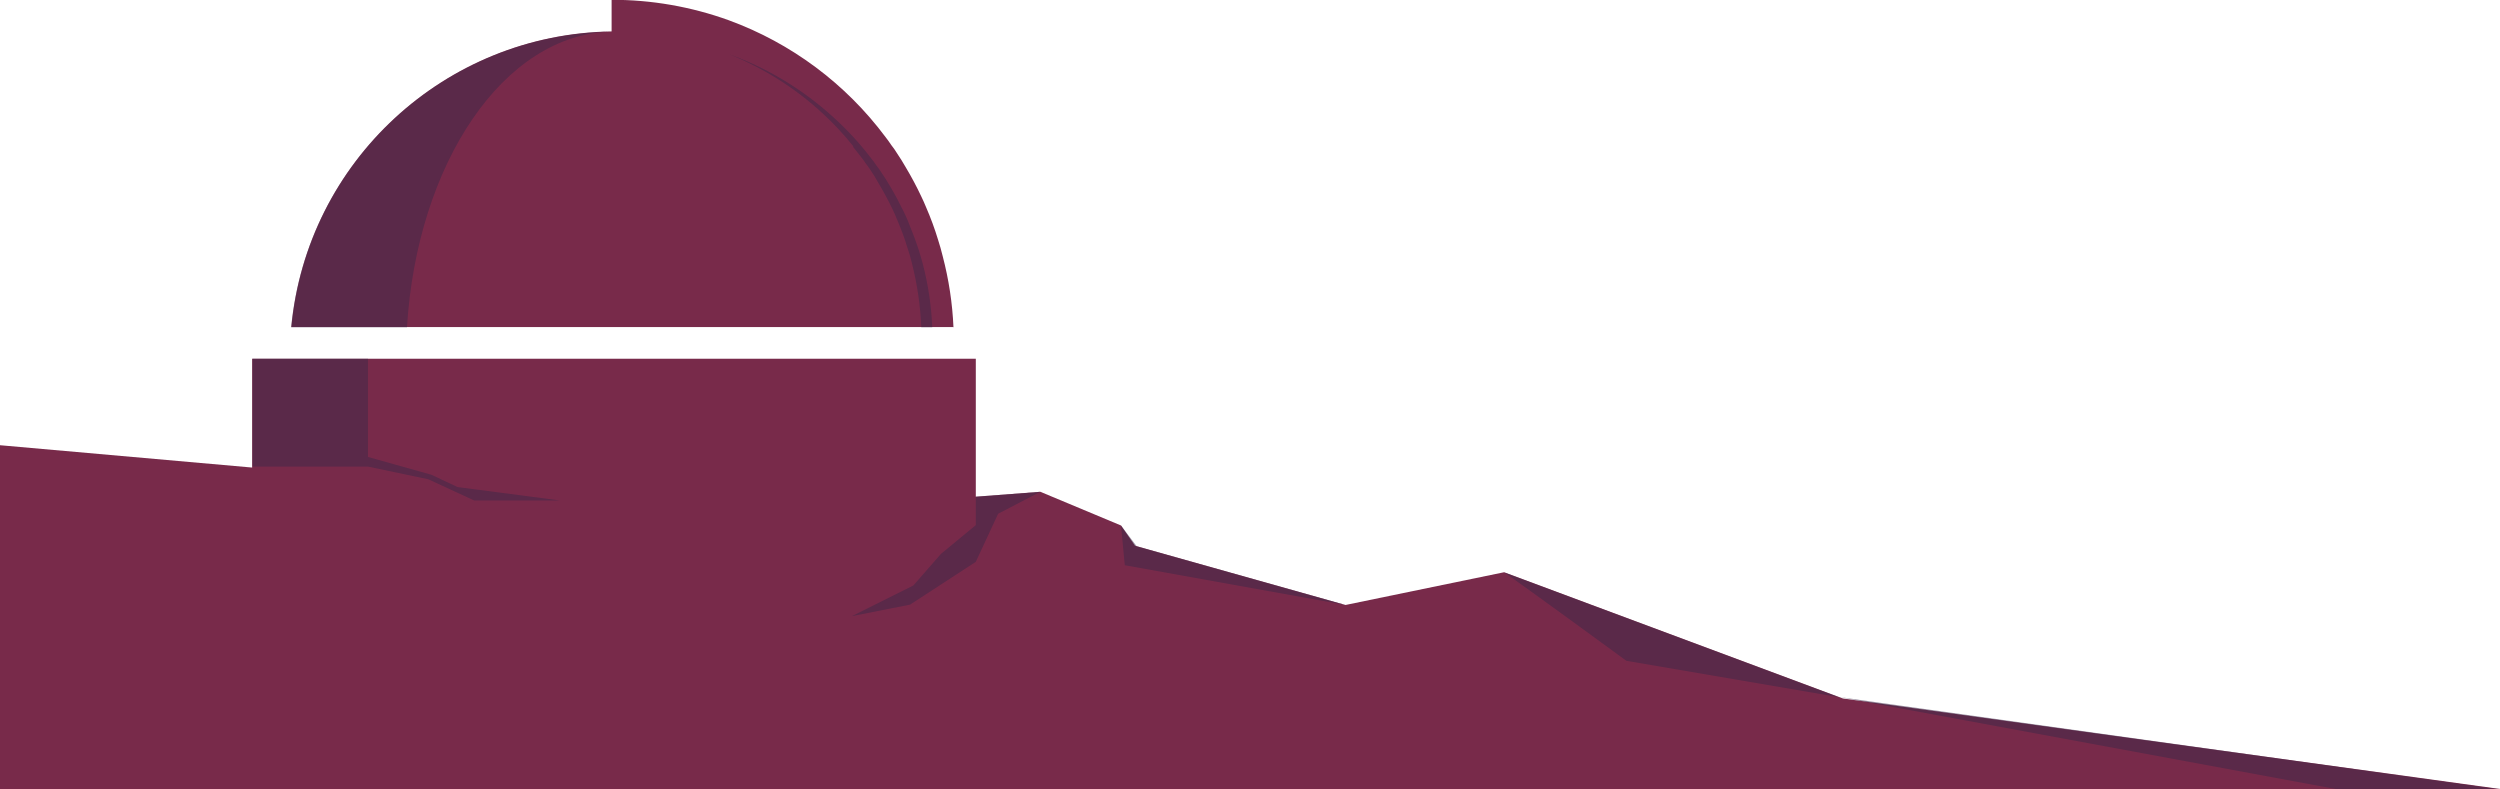
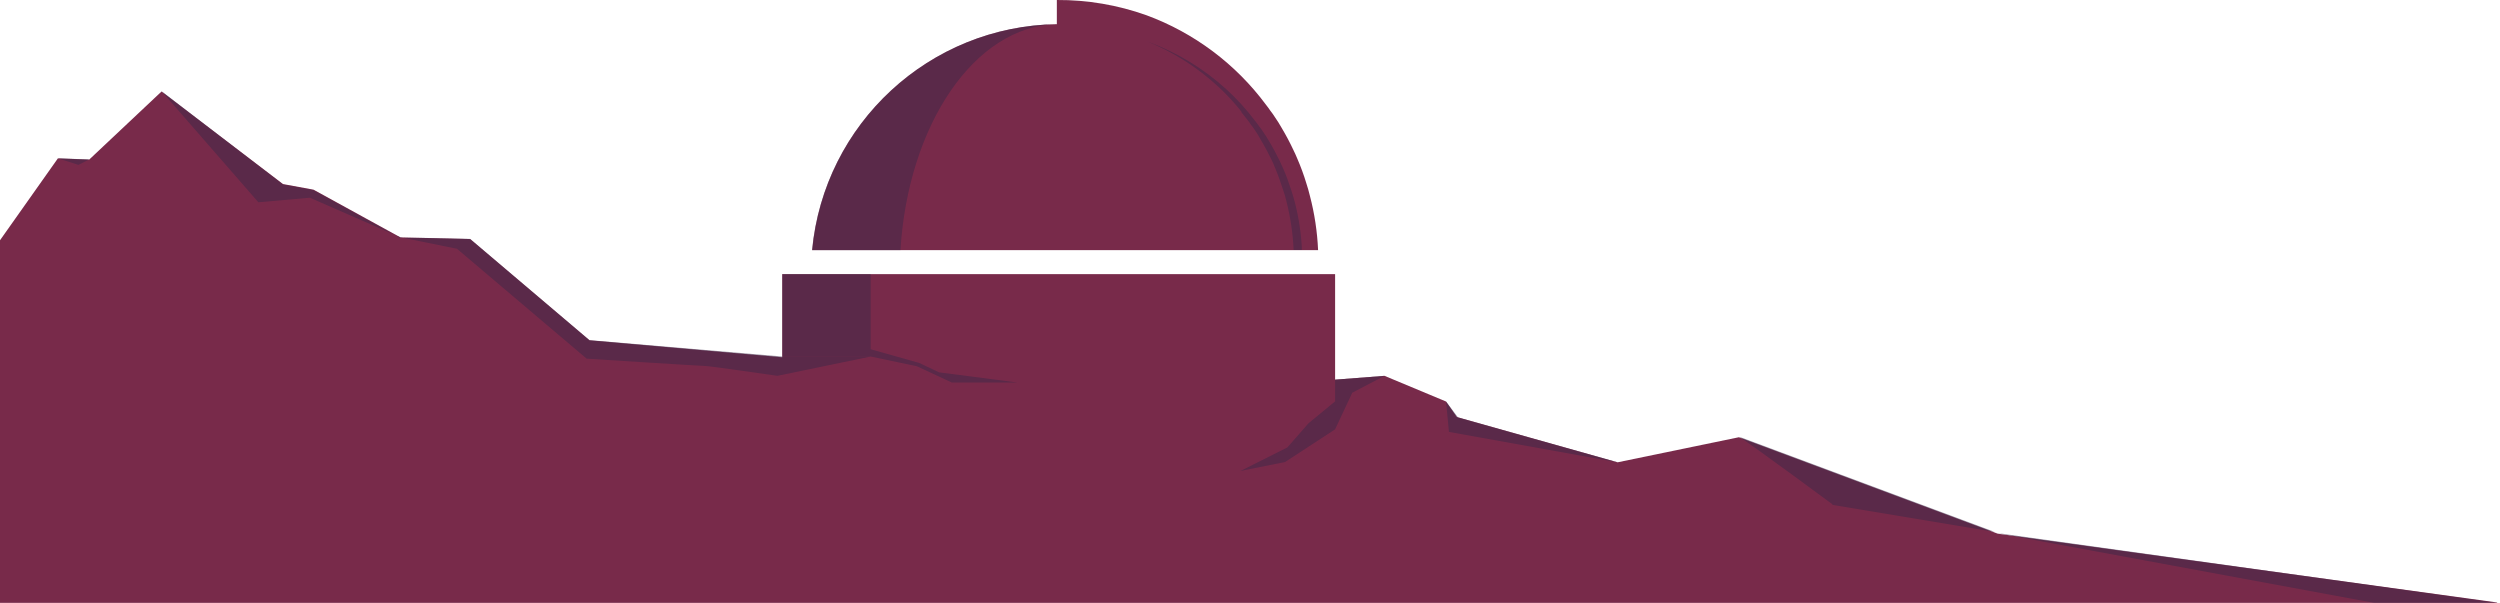
- <svg xmlns="http://www.w3.org/2000/svg" viewBox="0 0 132.07 41.68">
+ <svg xmlns="http://www.w3.org/2000/svg" viewBox="0 0 164.5 39.67">
  <defs>
-     <style>.cls-1{fill:none;}.cls-2{clip-path:url(#clip-path);}.cls-3{fill:#782a4a;}.cls-4{opacity:0.5;}.cls-5{clip-path:url(#clip-path-4);}.cls-6{fill:#3c2747;}.cls-7{clip-path:url(#clip-path-5);}.cls-8{clip-path:url(#clip-path-6);}.cls-9{clip-path:url(#clip-path-7);}.cls-10{clip-path:url(#clip-path-8);}.cls-11{clip-path:url(#clip-path-9);}.cls-12{clip-path:url(#clip-path-10);}</style>
-     <clipPath id="clip-path" transform="translate(-353.33 -425.09)">
-       <rect class="cls-1" x="353.33" y="425.09" width="132.07" height="41.68" />
+     <style>.cls-1{fill:none;}.cls-2{clip-path:url(#clip-path);}.cls-3{fill:#782a4a;}.cls-4{opacity:0.5;}.cls-5{clip-path:url(#clip-path-4);}.cls-6{fill:#3c2747;}.cls-7{clip-path:url(#clip-path-5);}.cls-8{clip-path:url(#clip-path-6);}.cls-9{clip-path:url(#clip-path-7);}.cls-10{clip-path:url(#clip-path-8);}.cls-11{clip-path:url(#clip-path-9);}.cls-12{clip-path:url(#clip-path-10);}.cls-13{clip-path:url(#clip-path-11);}.cls-14{clip-path:url(#clip-path-12);}</style>
+     <clipPath id="clip-path" transform="translate(0 0)">
+       <rect class="cls-1" width="164.31" height="39.67" />
    </clipPath>
-     <clipPath id="clip-path-4" transform="translate(-353.33 -425.09)">
-       <rect class="cls-1" x="391.82" y="427.94" width="10.76" height="14.44" />
+     <clipPath id="clip-path-4" transform="translate(0 0)">
+       <rect class="cls-1" x="75.42" y="2.71" width="10.24" height="13.74" />
    </clipPath>
-     <clipPath id="clip-path-5" transform="translate(-353.33 -425.09)">
-       <rect class="cls-1" x="368.71" y="426.76" width="16.92" height="15.62" />
+     <clipPath id="clip-path-5" transform="translate(0 0)">
+       <rect class="cls-1" x="53.43" y="1.59" width="16.1" height="14.87" />
    </clipPath>
-     <clipPath id="clip-path-6" transform="translate(-353.33 -425.09)">
-       <rect class="cls-1" x="412.55" y="452.85" width="11.86" height="4.2" />
+     <clipPath id="clip-path-6" transform="translate(0 0)">
+       <rect class="cls-1" x="95.15" y="26.42" width="11.29" height="4" />
    </clipPath>
-     <clipPath id="clip-path-7" transform="translate(-353.33 -425.09)">
-       <rect class="cls-1" x="432.79" y="455.32" width="17.68" height="6.59" />
+     <clipPath id="clip-path-7" transform="translate(0 0)">
+       <rect class="cls-1" x="114.42" y="28.77" width="16.83" height="6.27" />
    </clipPath>
-     <clipPath id="clip-path-8" transform="translate(-353.33 -425.09)">
-       <rect class="cls-1" x="450.48" y="461.91" width="34.73" height="4.86" />
+     <clipPath id="clip-path-8" transform="translate(0 0)">
+       <rect class="cls-1" x="131.25" y="35.05" width="33.06" height="4.63" />
    </clipPath>
-     <clipPath id="clip-path-9" transform="translate(-353.33 -425.09)">
-       <rect class="cls-1" x="366.67" y="444.04" width="16.25" height="7.49" />
+     <clipPath id="clip-path-9" transform="translate(0 0)">
+       <rect class="cls-1" x="51.48" y="18.04" width="15.47" height="7.13" />
    </clipPath>
-     <clipPath id="clip-path-10" transform="translate(-353.33 -425.09)">
-       <rect class="cls-1" x="398.33" y="451.08" width="9.96" height="6.57" />
+     <clipPath id="clip-path-10" transform="translate(0 0)">
+       <rect class="cls-1" x="81.62" y="24.73" width="9.48" height="6.25" />
+     </clipPath>
+     <clipPath id="clip-path-11" transform="translate(0 0)">
+       <rect class="cls-1" x="10.63" y="6.02" width="46.66" height="18.72" />
+     </clipPath>
+     <clipPath id="clip-path-12" transform="translate(0 0)">
+       <rect class="cls-1" x="3.81" y="10.42" width="2.06" height="0.44" />
    </clipPath>
  </defs>
  <g id="Layer_2" data-name="Layer 2">
    <g id="Layer_1-2" data-name="Layer 1">
-       <g id="Observatory">
+       <g class="cls-2">
        <g class="cls-2">
          <g class="cls-2">
-             <g class="cls-2">
-               <path class="cls-3" d="M403.7,442.38a17.87,17.87,0,0,0-.57-3.76c-.07-.29-.15-.57-.24-.85a15.79,15.79,0,0,0-.64-1.74c-.08-.19-.16-.38-.25-.56a17.44,17.44,0,0,0-.82-1.54c-.14-.25-.3-.5-.46-.74a4.15,4.15,0,0,0-.3-.43c-.1-.15-.2-.29-.31-.43a18.08,18.08,0,0,0-8.28-6.17h0a18.14,18.14,0,0,0-6.19-1.08v1.67a17.25,17.25,0,0,0-16.92,15.62h35Z" transform="translate(-353.33 -425.09)" />
-               <polygon class="cls-3" points="97.36 36.9 79.46 30.23 71.08 31.96 59.96 28.83 59.22 27.76 54.96 25.98 51.55 26.24 51.55 18.95 13.32 18.95 13.32 24.7 0 23.52 0 41.68 132.07 41.68 97.36 36.9" />
-               <g class="cls-4">
-                 <g class="cls-5">
-                   <path class="cls-6" d="M398.39,432.84l.51.65a1.43,1.43,0,0,1,.14.2c.1.13.19.25.28.39a7.48,7.48,0,0,1,.41.67c.27.45.52.91.75,1.39.08.16.15.33.22.5.22.52.41,1,.58,1.58a6.61,6.61,0,0,1,.22.76,16.6,16.6,0,0,1,.5,3.4h.58a16.12,16.12,0,0,0-.5-3.35c-.07-.25-.14-.5-.22-.75-.17-.53-.36-1-.58-1.55-.07-.17-.15-.34-.23-.5-.23-.47-.47-.93-.74-1.37-.13-.22-.27-.45-.42-.66a3.28,3.28,0,0,0-.27-.38,3.73,3.73,0,0,0-.28-.38,15.64,15.64,0,0,0-2-2.17,16.45,16.45,0,0,0-5.53-3.33h0a16.19,16.19,0,0,1,5,3.16,15.37,15.37,0,0,1,1.6,1.72Z" transform="translate(-353.33 -425.09)" />
-                 </g>
+             <path class="cls-3" d="M86.73,16.46a17,17,0,0,0-.54-3.58c-.07-.28-.14-.54-.23-.81a15,15,0,0,0-.61-1.66c-.08-.18-.15-.36-.24-.53a16.59,16.59,0,0,0-.78-1.47c-.13-.24-.29-.48-.44-.7a4,4,0,0,0-.29-.41c-.1-.14-.19-.28-.3-.41A17.21,17.21,0,0,0,75.43,1h0a17.27,17.27,0,0,0-5.89-1V1.59a16.42,16.42,0,0,0-16.1,14.87h33.3Z" transform="translate(0 0)" />
+             <polygon class="cls-3" points="38.79 39.67 164.5 39.67 131.46 35.12 114.42 28.77 106.44 30.42 95.86 27.44 95.15 26.42 91.1 24.73 87.85 24.98 87.85 18.04 51.47 18.04 51.47 23.51 38.79 22.39 30.94 15.73 26.35 15.62 20.63 12.48 18.62 12.11 10.63 6.02 5.87 10.5 3.81 10.42 0 15.81 0 39.67 38.79 39.67" />
+             <g class="cls-4">
+               <g class="cls-5">
+                 <path class="cls-6" d="M81.68,7.38l.49.62a1.36,1.36,0,0,1,.13.19c.1.12.18.24.27.37a7.12,7.12,0,0,1,.39.64c.26.43.49.87.71,1.32.08.15.14.31.21.48.21.49.39,1,.55,1.5a6.29,6.29,0,0,1,.21.72,15.8,15.8,0,0,1,.48,3.24h.55a15.35,15.35,0,0,0-.48-3.19c-.07-.24-.13-.48-.21-.71-.16-.5-.34-1-.55-1.48-.07-.16-.14-.32-.22-.48-.22-.45-.45-.89-.7-1.3-.12-.21-.26-.43-.4-.63a3.12,3.12,0,0,0-.26-.36,3.55,3.55,0,0,0-.27-.36A14.89,14.89,0,0,0,80.7,5.88a15.66,15.66,0,0,0-5.26-3.17h0a15.41,15.41,0,0,1,4.73,3,14.63,14.63,0,0,1,1.52,1.64Z" transform="translate(0 0)" />
              </g>
-               <g class="cls-4">
-                 <g class="cls-7">
-                   <path class="cls-6" d="M368.71,442.38h6.12c.53-8.64,5.1-15.49,10.8-15.62a17.25,17.25,0,0,0-16.92,15.62" transform="translate(-353.33 -425.09)" />
-                 </g>
+             </g>
+             <g class="cls-4">
+               <g class="cls-7">
+                 <path class="cls-6" d="M53.43,16.46h5.82c.5-8.22,4.86-14.74,10.28-14.87a16.42,16.42,0,0,0-16.1,14.87" transform="translate(0 0)" />
              </g>
-               <g class="cls-4">
-                 <g class="cls-8">
-                   <polygon class="cls-6" points="59.22 27.76 59.42 29.86 71.08 31.96 60.05 28.86 59.22 27.76" />
-                 </g>
+             </g>
+             <g class="cls-4">
+               <g class="cls-8">
+                 <polygon class="cls-6" points="95.15 26.42 95.34 28.42 106.44 30.42 95.94 27.47 95.15 26.42" />
              </g>
-               <g class="cls-4">
-                 <g class="cls-9">
-                   <path class="cls-6" d="M439.25,460l11.22,1.92-17.68-6.59c1,.67,6.46,4.67,6.46,4.67" transform="translate(-353.33 -425.09)" />
-                 </g>
+             </g>
+             <g class="cls-4">
+               <g class="cls-9">
+                 <path class="cls-6" d="M120.57,33.22,131.25,35l-16.83-6.27c1,.64,6.15,4.45,6.15,4.45" transform="translate(0 0)" />
              </g>
-               <g class="cls-4">
-                 <g class="cls-10">
-                   <polygon class="cls-6" points="97.14 36.82 123.38 41.68 131.88 41.68 97.14 36.82" />
-                 </g>
+             </g>
+             <g class="cls-4">
+               <g class="cls-10">
+                 <polygon class="cls-6" points="131.25 35.05 156.22 39.67 164.31 39.67 131.25 35.05" />
              </g>
-               <g class="cls-4">
-                 <g class="cls-11">
-                   <polygon class="cls-6" points="22.79 25.08 19.44 24.14 19.44 18.95 13.34 18.95 13.34 24.65 19.44 24.65 22.63 25.32 25.05 26.44 29.59 26.44 24.17 25.73 22.79 25.08" />
-                 </g>
+             </g>
+             <g class="cls-4">
+               <g class="cls-11">
+                 <polygon class="cls-6" points="60.48 23.88 57.29 22.98 57.29 18.04 51.48 18.04 51.48 23.46 57.29 23.46 60.33 24.1 62.63 25.17 66.95 25.17 61.79 24.5 60.48 23.88" />
              </g>
-               <g class="cls-4">
-                 <g class="cls-12">
-                   <polygon class="cls-6" points="54.96 25.98 51.55 26.24 51.55 27.74 49.71 29.26 48.25 30.93 45 32.55 48.08 31.94 51.55 29.68 52.73 27.14 54.96 25.98" />
-                 </g>
+             </g>
+             <g class="cls-4">
+               <g class="cls-12">
+                 <polygon class="cls-6" points="91.1 24.73 87.85 24.98 87.85 26.41 86.1 27.85 84.71 29.44 81.62 30.99 84.56 30.4 87.85 28.25 88.98 25.84 91.1 24.73" />
+               </g>
+             </g>
+             <g class="cls-4">
+               <g class="cls-13">
+                 <path class="cls-6" d="M10.63,6,17,13.31l3.39-.3,5.94,2.6,3.74.76,8.53,7.23s7.5.48,7.79.48,4.76.65,4.76.65l6.15-1.27H51.48l-12.7-1.08-7.85-6.66-3.17-.07-1.44,0-5.7-3.14-2-.37-6-4.61Z" transform="translate(0 0)" />
+               </g>
+             </g>
+             <g class="cls-4">
+               <g class="cls-14">
+                 <polygon class="cls-6" points="3.81 10.42 5.16 10.85 5.87 10.49 3.81 10.42" />
              </g>
            </g>
          </g>
        </g>
      </g>
    </g>
  </g>
</svg>
